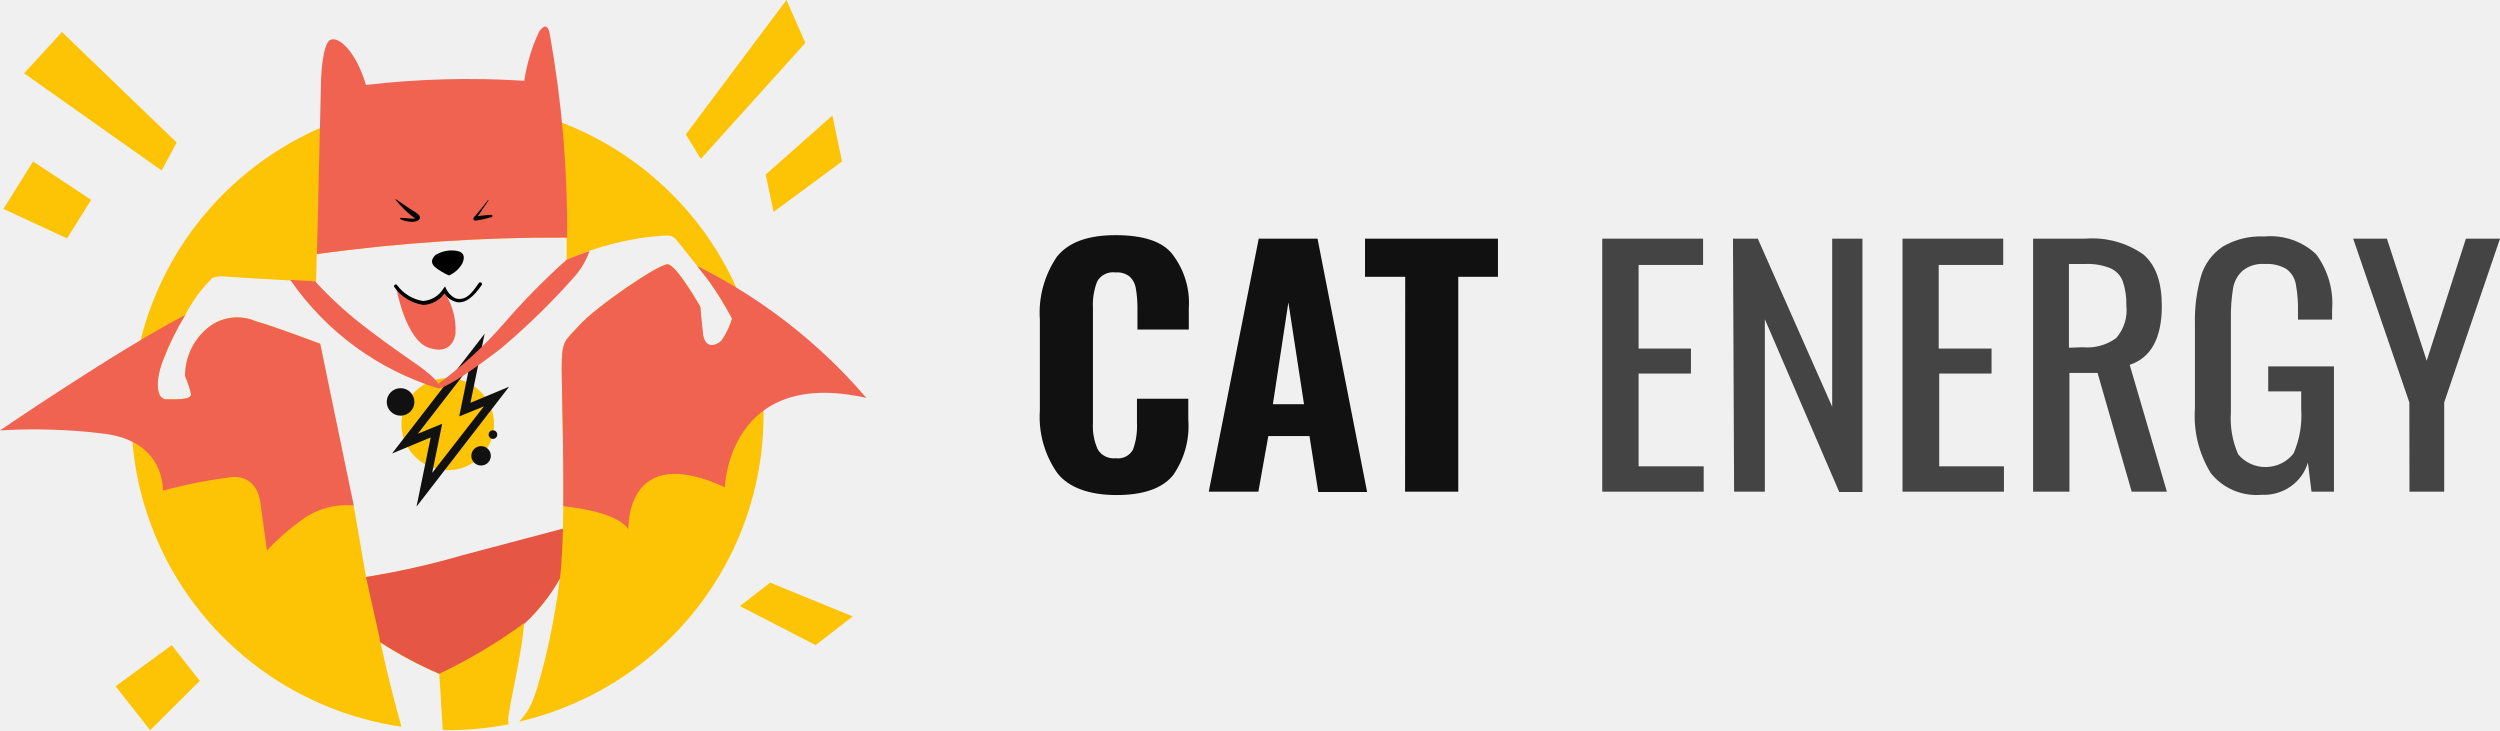
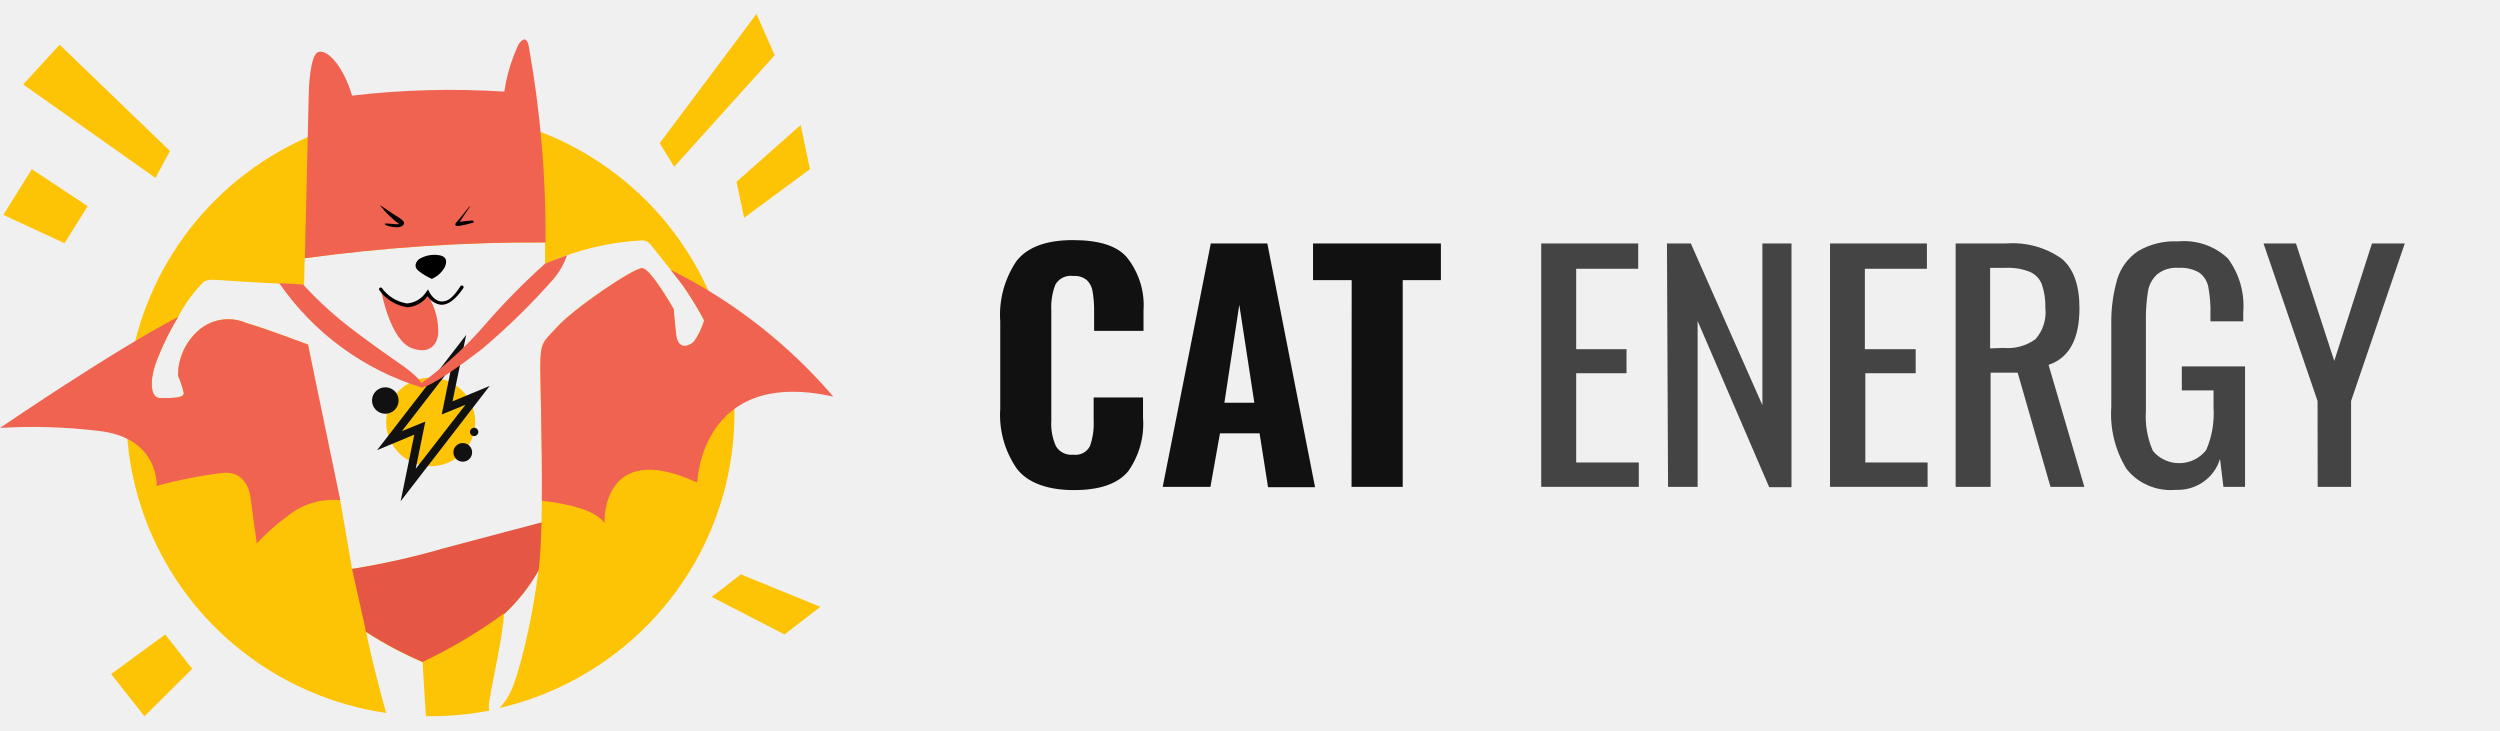
- <svg xmlns="http://www.w3.org/2000/svg" width="202" height="59" viewBox="0 0 202 59" fill="none">
+ <svg xmlns="http://www.w3.org/2000/svg" width="202" height="59" viewBox="0 0 210 59" fill="none">
  <g clip-path="url(#clip0_94552_3949)">
    <path d="M59.743 23.806C58.023 19.709 55.254 16.132 51.71 13.431C48.166 10.729 43.972 8.999 39.545 8.411C35.119 7.823 30.615 8.399 26.483 10.081C22.35 11.763 18.733 14.492 15.992 17.997C13.251 21.502 11.481 25.66 10.86 30.056C10.239 34.453 10.787 38.934 12.451 43.054C14.114 47.175 16.835 50.789 20.342 53.538C23.848 56.287 28.018 58.075 32.436 58.722C31.857 56.649 31.268 54.358 30.75 51.928C32.259 52.901 33.848 53.747 35.499 54.457C35.499 54.457 35.619 56.599 35.778 58.99C37.562 59.021 39.345 58.864 41.096 58.524C41.051 58.275 41.051 58.019 41.096 57.77C41.385 55.915 42.184 52.572 42.343 50.42C43.494 49.35 44.47 48.108 45.237 46.74L45.177 47.176C44.628 51.402 43.481 55.915 42.782 57.165C42.556 57.579 42.278 57.962 41.954 58.306C45.566 57.463 48.95 55.85 51.872 53.578C54.794 51.306 57.184 48.429 58.876 45.147C60.568 41.865 61.522 38.257 61.672 34.572C61.822 30.887 61.164 27.213 59.743 23.806ZM58.277 27.566C57.838 27.992 56.93 28.28 56.78 26.99C56.63 25.701 56.591 24.798 56.591 24.798C56.591 24.798 54.665 21.396 53.947 21.356C53.228 21.317 48.13 24.798 46.783 26.316C45.616 27.596 45.386 27.506 45.386 29.758C45.386 31.454 45.606 37.862 45.486 42.762L37.355 44.915C34.799 45.644 32.2 46.214 29.572 46.621L28.575 40.838H28.435L25.871 27.774C25.871 27.774 22.07 26.346 20.673 25.959C20.017 25.674 19.293 25.581 18.585 25.692C17.878 25.802 17.218 26.112 16.682 26.584C16.135 27.06 15.698 27.647 15.4 28.306C15.102 28.965 14.951 29.68 14.956 30.403C15.167 30.864 15.327 31.346 15.435 31.841C15.485 32.317 14.238 32.267 13.439 32.267C12.641 32.267 12.521 30.839 13.15 29.163C13.64 27.874 14.248 26.632 14.966 25.453C15.506 24.4 16.202 23.433 17.031 22.586C17.031 22.586 17.171 22.249 18.278 22.348C19.386 22.447 25.542 22.775 25.542 22.775L25.591 20.523C32.283 19.605 39.031 19.16 45.785 19.194C45.785 19.799 45.785 20.404 45.785 21.009C48.344 19.848 51.099 19.175 53.907 19.025C54.057 19.021 54.206 19.055 54.34 19.122C54.474 19.19 54.589 19.289 54.675 19.412C55.014 19.839 57.08 22.388 57.319 22.755C57.99 23.708 58.599 24.702 59.145 25.731C58.958 26.382 58.665 26.999 58.277 27.556V27.566Z" fill="#FDC305" />
    <path d="M56.331 21.495C56.8 22.09 57.209 22.616 57.329 22.775C58 23.728 58.609 24.721 59.155 25.75C58.965 26.381 58.675 26.977 58.297 27.516C57.858 27.943 56.95 28.23 56.8 26.941C56.651 25.651 56.591 24.798 56.591 24.798C56.591 24.798 54.665 21.396 53.947 21.356C53.228 21.317 48.13 24.798 46.783 26.316C45.616 27.596 45.386 27.506 45.386 29.758C45.386 31.246 45.556 36.354 45.516 40.897C47.322 41.096 49.976 41.592 50.774 42.762C50.774 42.762 50.485 35.64 58.566 39.37C58.566 39.37 58.846 29.659 70 32.148C66.208 27.722 61.56 24.099 56.331 21.495Z" fill="#F06351" />
    <path d="M45.825 19.194C45.866 13.697 45.398 8.209 44.428 2.797C44.428 2.797 44.279 1.508 43.56 2.559C42.968 3.816 42.564 5.153 42.363 6.527C38.098 6.255 33.817 6.368 29.572 6.864C28.754 4.136 27.358 2.896 26.689 3.224C26.02 3.551 25.941 6.477 25.941 6.477L25.611 20.523C32.309 19.604 39.064 19.159 45.825 19.194Z" fill="#F06351" />
    <path d="M45.246 46.74C45.376 45.678 45.445 44.27 45.485 42.712L37.354 44.865C34.8 45.611 32.201 46.197 29.572 46.621L30.68 51.58C30.68 51.69 30.68 51.799 30.75 51.908C32.259 52.881 33.847 53.727 35.498 54.437C37.912 53.29 40.21 51.919 42.362 50.34V50.4C43.508 49.335 44.48 48.1 45.246 46.74Z" fill="#E55645" />
    <path d="M31.927 16.089C31.877 15.99 32.925 16.764 33.334 17.002C33.743 17.24 33.942 17.418 33.942 17.587C33.942 17.756 33.683 17.924 33.324 17.924C32.965 17.924 32.406 17.805 32.326 17.666C32.246 17.527 32.925 17.666 33.264 17.666H33.553C32.939 17.22 32.392 16.689 31.927 16.089Z" fill="black" />
    <path d="M39.41 16.198C39.41 16.198 38.412 17.468 38.322 17.527C38.233 17.587 38.153 17.865 38.512 17.815C38.924 17.754 39.331 17.661 39.729 17.537C39.839 17.478 39.799 17.339 39.609 17.359C39.42 17.379 38.931 17.408 38.612 17.468L39.46 16.208C39.46 16.208 39.49 16.089 39.41 16.198Z" fill="black" />
    <path d="M36.277 22.259C36.739 22.056 37.122 21.708 37.364 21.267C37.644 20.612 37.364 20.364 36.925 20.275C36.322 20.166 35.698 20.286 35.18 20.612C34.791 20.979 34.84 21.336 35.18 21.604C35.517 21.867 35.885 22.087 36.277 22.259Z" fill="black" />
    <path d="M35.918 23.509C35.803 23.734 35.648 23.936 35.459 24.104C35.175 24.331 34.825 24.463 34.461 24.481C33.912 24.534 33.363 24.378 32.925 24.044C32.724 23.927 32.545 23.776 32.396 23.598C32.296 23.49 32.173 23.405 32.037 23.35C32.037 23.35 32.785 27.427 34.601 28.081C36.416 28.736 36.756 27.328 36.806 26.951C36.866 25.822 36.581 24.701 35.987 23.737C35.987 23.439 35.968 23.638 35.918 23.509Z" fill="#F06351" />
    <path d="M34.222 24.64C33.755 24.573 33.306 24.413 32.903 24.169C32.5 23.925 32.151 23.603 31.877 23.221C31.853 23.194 31.839 23.159 31.839 23.122C31.839 23.085 31.853 23.05 31.877 23.023C31.89 23.009 31.906 22.999 31.923 22.992C31.94 22.985 31.958 22.981 31.977 22.981C31.995 22.981 32.014 22.985 32.031 22.992C32.048 22.999 32.064 23.009 32.077 23.023C32.324 23.367 32.637 23.659 32.998 23.882C33.359 24.105 33.762 24.255 34.182 24.322C34.514 24.297 34.836 24.195 35.12 24.022C35.404 23.85 35.644 23.613 35.818 23.33L35.958 23.142L36.057 23.36C36.057 23.36 36.436 24.114 37.055 24.154C37.674 24.193 38.112 23.737 38.681 22.874C38.702 22.842 38.735 22.82 38.773 22.813C38.81 22.805 38.849 22.813 38.881 22.834C38.913 22.855 38.934 22.888 38.942 22.925C38.95 22.962 38.942 23.001 38.921 23.033C38.255 24.005 37.627 24.471 37.035 24.431C36.806 24.401 36.587 24.32 36.394 24.195C36.2 24.07 36.038 23.903 35.918 23.707C35.722 23.978 35.469 24.203 35.175 24.364C34.882 24.525 34.556 24.619 34.222 24.64Z" fill="black" />
    <path d="M36.177 37.991C38.243 37.991 39.918 36.325 39.918 34.271C39.918 32.217 38.243 30.551 36.177 30.551C34.111 30.551 32.436 32.217 32.436 34.271C32.436 36.325 34.111 37.991 36.177 37.991Z" fill="#FDC305" />
    <path d="M41.136 31.246L38.013 32.545L39.16 26.961L31.678 36.642L34.8 35.343L33.653 40.937L41.136 31.246ZM33.763 35.045L37.913 29.679L37.105 33.646L39.1 32.833L34.92 38.209L35.728 34.241L33.763 35.045Z" fill="#111111" />
    <path d="M32.366 33.587C32.983 33.587 33.483 33.089 33.483 32.476C33.483 31.862 32.983 31.365 32.366 31.365C31.749 31.365 31.248 31.862 31.248 32.476C31.248 33.089 31.749 33.587 32.366 33.587Z" fill="#111111" />
    <path d="M38.871 37.614C39.306 37.614 39.659 37.263 39.659 36.83C39.659 36.398 39.306 36.047 38.871 36.047C38.436 36.047 38.083 36.398 38.083 36.83C38.083 37.263 38.436 37.614 38.871 37.614Z" fill="#111111" />
    <path d="M39.829 35.462C40.022 35.462 40.178 35.306 40.178 35.114C40.178 34.923 40.022 34.767 39.829 34.767C39.636 34.767 39.48 34.923 39.48 35.114C39.48 35.306 39.636 35.462 39.829 35.462Z" fill="#111111" />
    <path d="M45.775 20.989C43.974 22.603 42.278 24.329 40.697 26.157C39.122 27.972 37.344 29.602 35.399 31.018C35.179 30.492 33.773 29.51 33.773 29.51C33.773 29.51 30.64 27.377 28.585 25.701C27.474 24.781 26.427 23.787 25.452 22.725L23.456 22.616C26.337 26.799 30.557 29.89 35.429 31.385C36.287 31.246 38.701 29.53 40.507 28.131C42.644 26.325 44.645 24.365 46.494 22.269C46.991 21.682 47.376 21.009 47.631 20.285C46.494 20.662 45.775 20.989 45.775 20.989Z" fill="#F06351" />
    <path d="M65.071 3.472L56.63 12.836L55.413 10.862L63.544 0L65.071 3.472Z" fill="#FDC305" />
    <path d="M62.507 17.121L68.034 13.044L67.256 9.334L61.868 14.105L62.507 17.121Z" fill="#FDC305" />
    <path d="M59.783 48.972L65.899 52.126L68.902 49.805L62.228 47.077L59.783 48.972Z" fill="#FDC305" />
    <path d="M1.945 5.922L5.008 2.589L14.277 11.516L13.059 13.778L1.945 5.922Z" fill="#FDC305" />
    <path d="M7.363 16.149L2.674 13.044L0.279 16.883L5.417 19.263L7.363 16.149Z" fill="#FDC305" />
    <path d="M13.878 52.126L9.339 55.449L12.132 59L16.143 55.012L13.878 52.126Z" fill="#FDC305" />
    <path d="M25.871 27.774C25.871 27.774 22.07 26.346 20.673 25.959C20.017 25.674 19.293 25.581 18.585 25.692C17.878 25.802 17.218 26.112 16.682 26.584C16.135 27.06 15.698 27.647 15.4 28.306C15.102 28.965 14.951 29.68 14.956 30.403C15.167 30.864 15.327 31.346 15.435 31.841C15.485 32.317 14.237 32.267 13.439 32.267C12.641 32.267 12.521 30.839 13.15 29.163C13.64 27.874 14.248 26.632 14.966 25.453C9.528 28.27 0 34.777 0 34.777C2.725 34.614 5.46 34.693 8.171 35.015C13.409 35.541 13.16 39.647 13.16 39.647C15.002 39.142 16.88 38.775 18.777 38.546C20.892 38.407 21.042 40.649 21.042 40.649L21.571 44.478C22.374 43.614 23.259 42.831 24.215 42.137C25.446 41.157 27.015 40.694 28.585 40.848L25.871 27.774Z" fill="#F06351" />
    <path d="M85.424 38.216C84.391 36.728 83.898 34.947 84.021 33.156V25.844C83.891 24.039 84.377 22.244 85.403 20.735C86.332 19.572 87.918 18.994 90.163 19C92.407 19.007 93.927 19.517 94.722 20.531C95.691 21.787 96.164 23.341 96.055 24.908V26.624H91.906V24.762C91.901 24.272 91.857 23.783 91.776 23.299C91.726 22.949 91.561 22.625 91.305 22.373C91.147 22.242 90.964 22.142 90.766 22.08C90.569 22.018 90.36 21.995 90.153 22.013C89.856 21.969 89.552 22.016 89.283 22.147C89.014 22.278 88.793 22.486 88.65 22.744C88.386 23.428 88.27 24.159 88.309 24.889V34.17C88.263 34.905 88.397 35.64 88.7 36.315C88.845 36.558 89.059 36.755 89.317 36.882C89.575 37.008 89.866 37.059 90.153 37.026C90.435 37.065 90.722 37.016 90.974 36.887C91.226 36.757 91.43 36.554 91.556 36.305C91.798 35.619 91.903 34.894 91.866 34.17V32.22H96.014V33.907C96.137 35.497 95.702 37.081 94.782 38.401C93.9 39.474 92.377 40 90.213 40C88.049 40 86.355 39.415 85.424 38.216Z" fill="#111111" />
    <path d="M101.706 19.283H106.456L110.464 39.756H106.516L105.805 35.233H102.478L101.676 39.727H97.668L101.706 19.283ZM105.364 32.659L104.101 24.43L102.849 32.659H105.364Z" fill="#111111" />
    <path d="M113.541 22.364H110.294V19.283H121.035V22.364H117.829V39.727H113.53L113.541 22.364Z" fill="#111111" />
    <path d="M129.463 19.283H137.609V21.408H132.399V28.164H136.627V30.183H132.399V37.68H137.659V39.727H129.463V19.283Z" fill="#444444" />
    <path d="M140.025 19.283H142.029L148.041 32.864V19.283H150.485V39.756H148.612L142.6 25.795V39.727H140.115L140.025 19.283Z" fill="#444444" />
    <path d="M153.722 19.283H161.859V21.408H156.648V28.164H160.917V30.183H156.688V37.68H161.919V39.727H153.722V19.283Z" fill="#444444" />
    <path d="M164.274 19.283H168.502C170.169 19.152 171.828 19.605 173.182 20.56C174.184 21.408 174.675 22.793 174.675 24.713C174.675 27.313 173.81 28.902 172.079 29.48L175.085 39.727H172.24L169.484 30.134H167.21V39.727H164.274V19.283ZM168.282 28.057C169.247 28.148 170.212 27.884 170.987 27.316C171.302 26.954 171.537 26.532 171.679 26.078C171.82 25.623 171.864 25.146 171.809 24.674C171.829 24.013 171.731 23.353 171.518 22.724C171.432 22.492 171.299 22.28 171.127 22.099C170.955 21.918 170.747 21.773 170.516 21.671C169.866 21.412 169.164 21.295 168.462 21.33H167.17V28.096L168.282 28.057Z" fill="#444444" />
    <path d="M178.623 38.216C177.665 36.643 177.221 34.824 177.35 33V26.175C177.316 24.858 177.485 23.544 177.851 22.276C178.141 21.322 178.756 20.494 179.595 19.926C180.608 19.332 181.781 19.047 182.962 19.107C183.726 19.037 184.496 19.129 185.22 19.378C185.943 19.628 186.602 20.027 187.15 20.55C188.111 21.86 188.566 23.459 188.432 25.064V25.825H185.677V25.191C185.696 24.433 185.635 23.675 185.497 22.929C185.405 22.451 185.134 22.023 184.735 21.73C184.215 21.431 183.614 21.292 183.012 21.33C182.357 21.276 181.707 21.471 181.198 21.876C180.783 22.26 180.511 22.768 180.427 23.319C180.3 24.122 180.243 24.934 180.256 25.747V33.341C180.177 34.495 180.379 35.651 180.847 36.715C181.119 37.041 181.464 37.304 181.856 37.481C182.248 37.658 182.677 37.746 183.109 37.737C183.541 37.729 183.966 37.625 184.35 37.432C184.734 37.24 185.068 36.964 185.326 36.627C185.809 35.502 186.018 34.284 185.938 33.068V31.625H183.272V29.607H188.583V39.727H186.769L186.479 37.377C186.249 38.158 185.755 38.84 185.076 39.313C184.398 39.785 183.575 40.021 182.741 39.98C181.958 40.048 181.169 39.921 180.449 39.613C179.729 39.304 179.101 38.824 178.623 38.216Z" fill="#444444" />
    <path d="M194.675 32.513L190.136 19.283H192.862L196.078 29.149L199.245 19.283H202L197.491 32.513V39.727H194.685L194.675 32.513Z" fill="#444444" />
  </g>
  <defs>
    <clipPath id="clip0_94552_3949">
      <rect width="202" height="59" fill="white" />
    </clipPath>
  </defs>
</svg>
